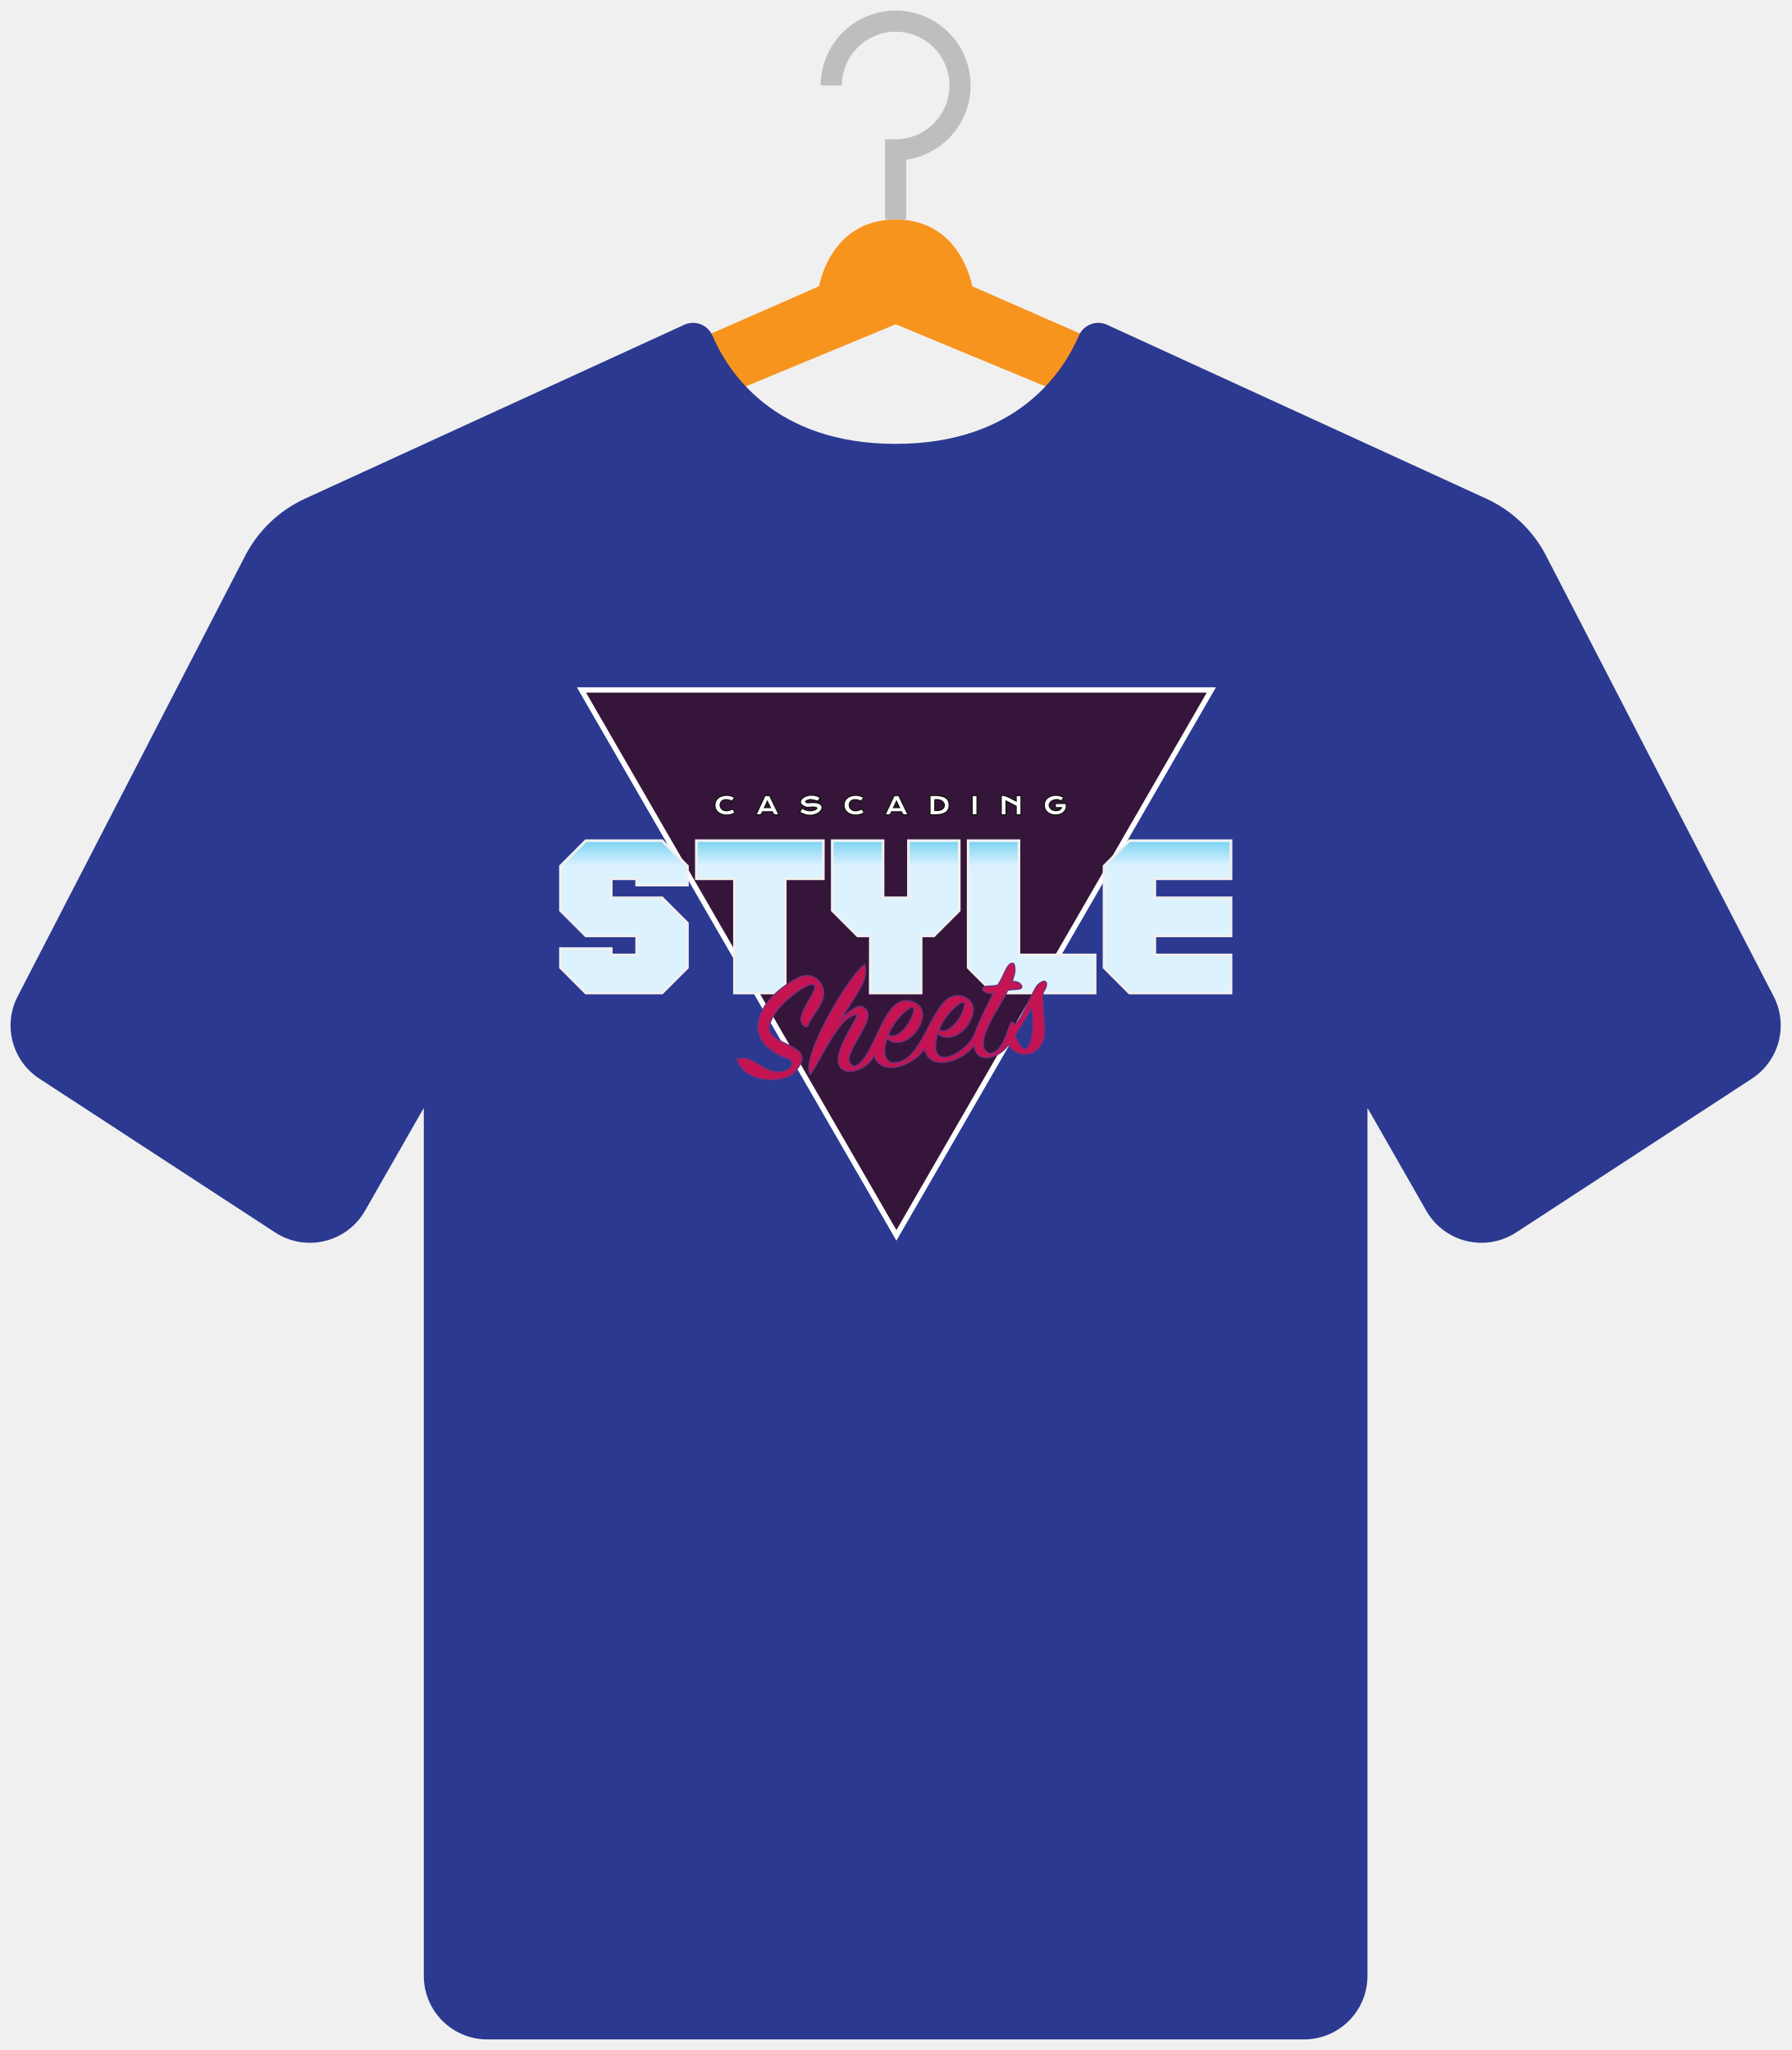
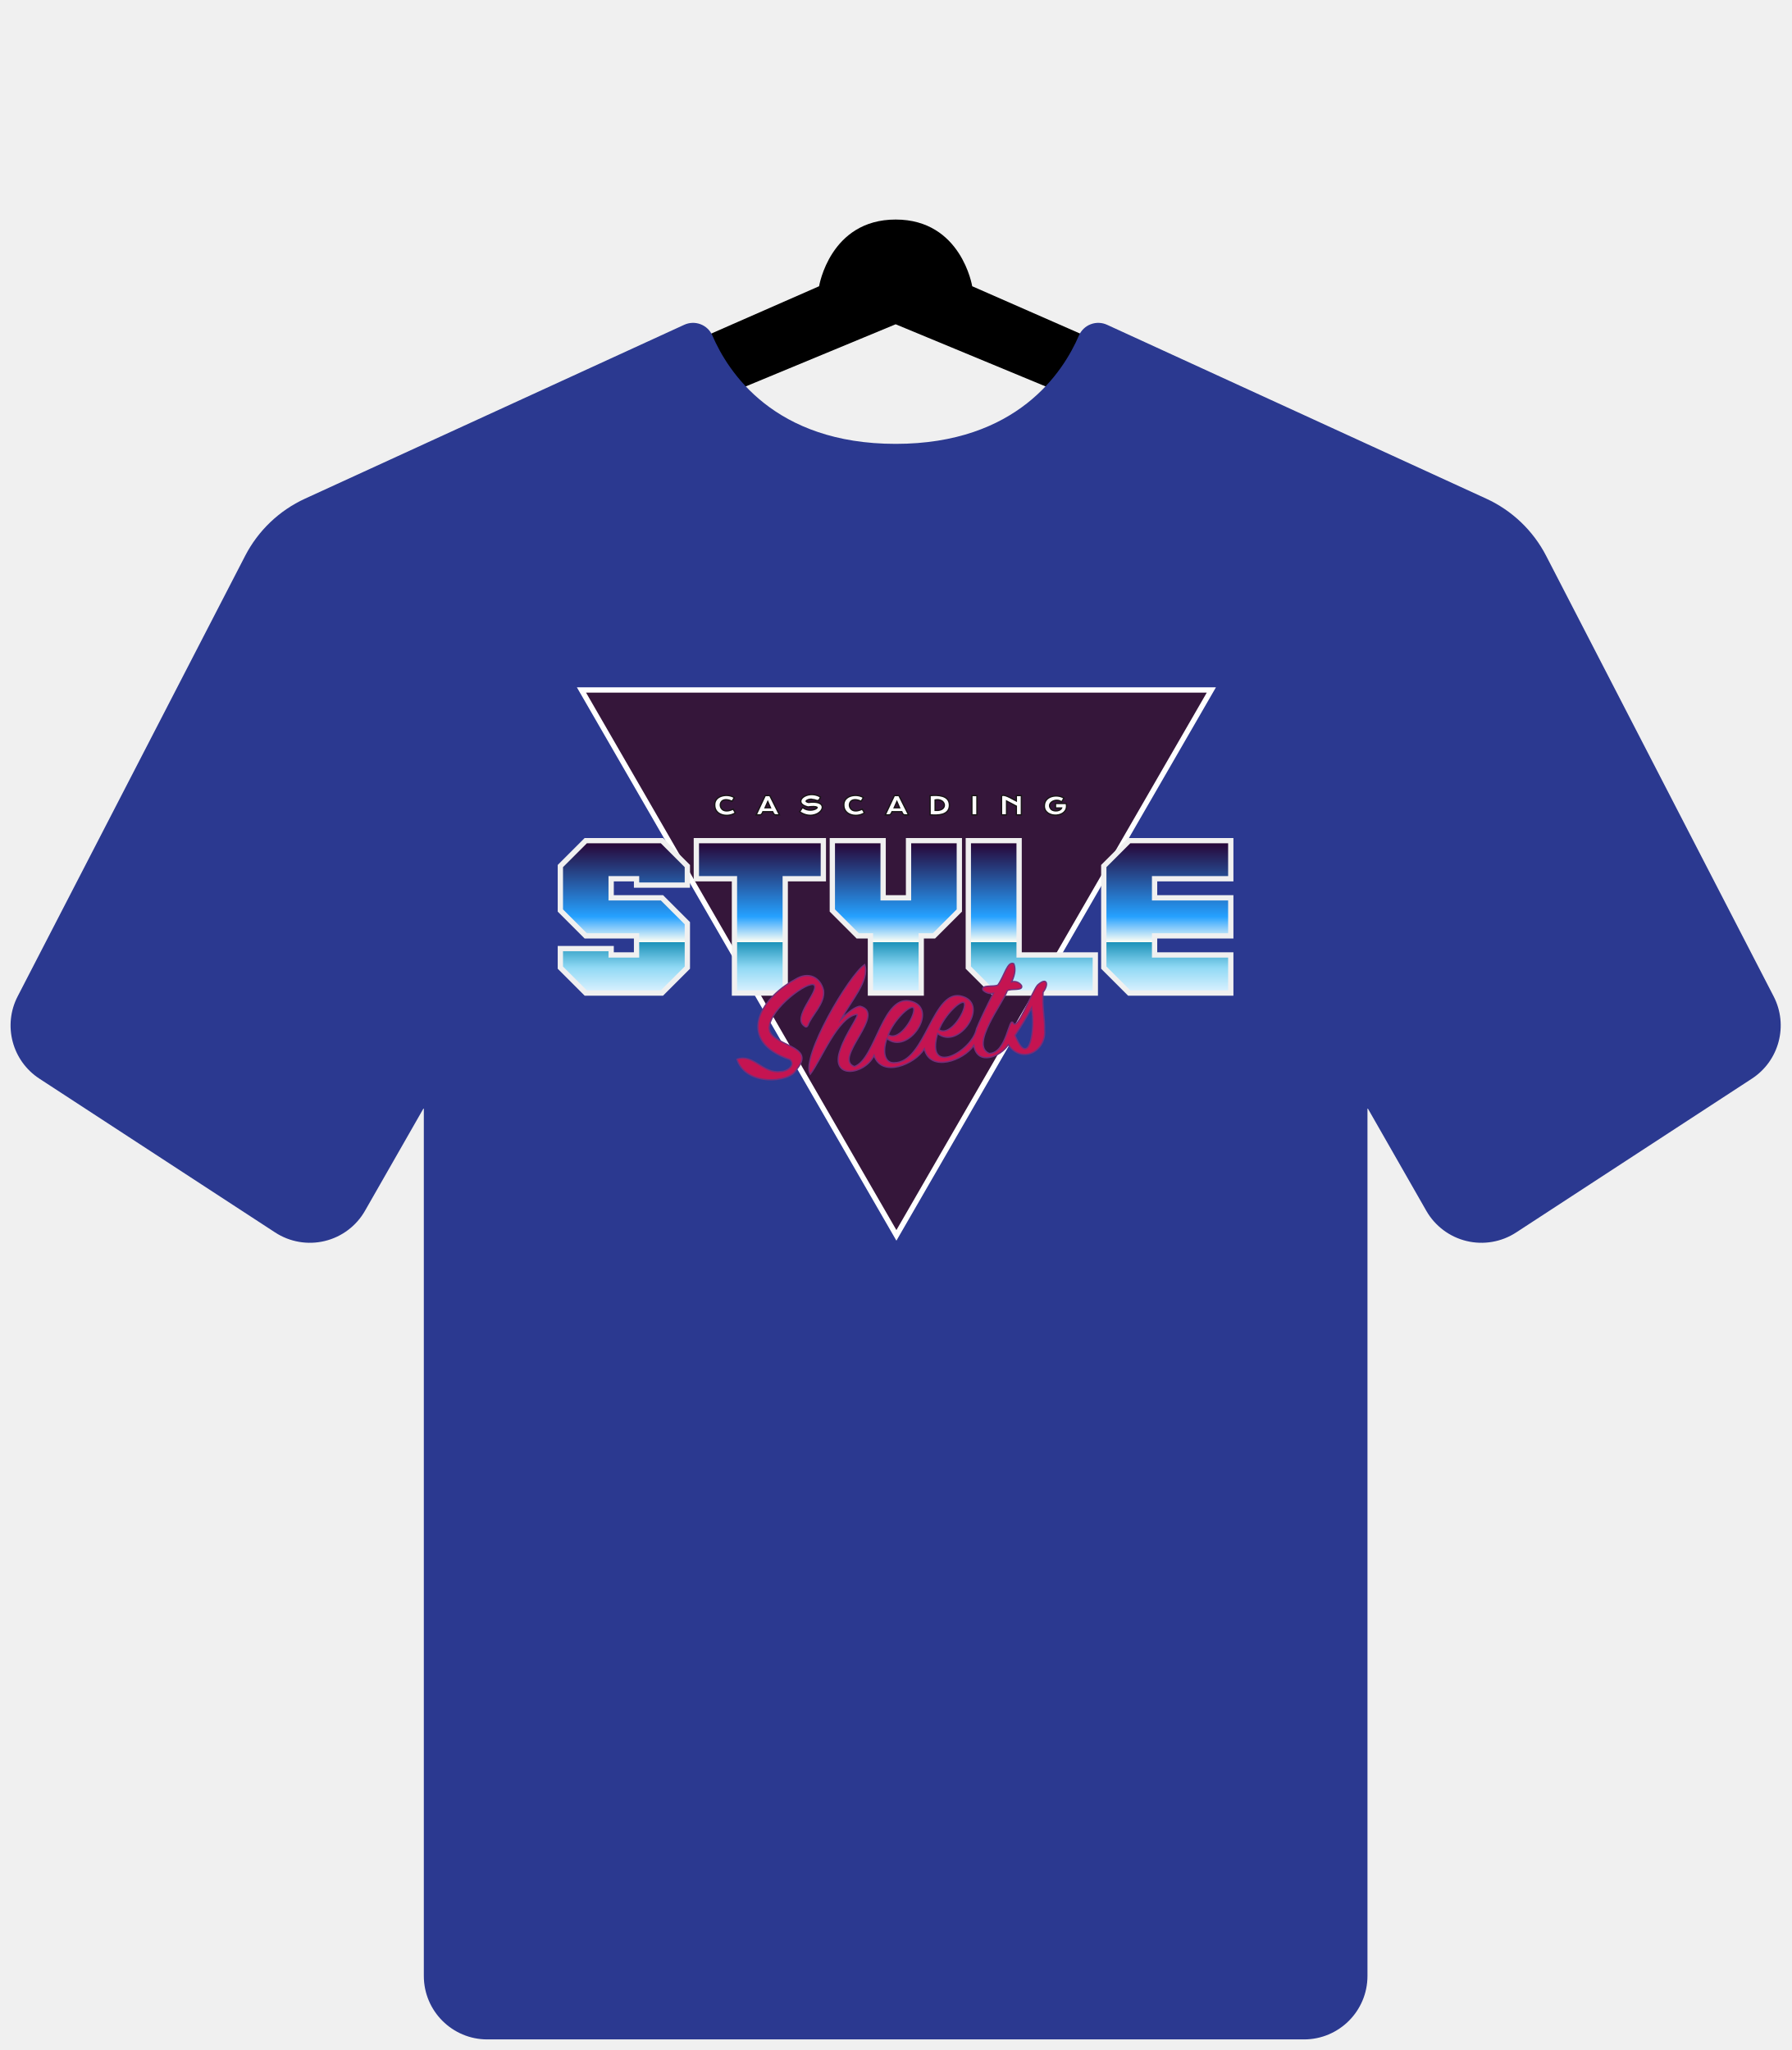
<svg xmlns="http://www.w3.org/2000/svg" width="338.53" height="387.486" viewBox="0 0 338.53 387.486" class="about__trinket about__shirt" aria-label="Custom t-shirt">
  <defs>
-     <linearGradient id="shirt-syle-grad" x1="0" y1="163.701" x2="0" y2="134.907" gradientUnits="userSpaceOnUse">
+     <linearGradient id="shirt-syle-grad" gradientUnits="userSpaceOnUse" x1="99" y1="187.657" x2="99" y2="158.863">
      <stop offset="0" stop-color="#ddf2ff" />
-       <stop offset="0.32" stop-color="#21b5e6" />
-       <stop offset="0.33" stop-color="#ffffff" />
-       <stop offset="0.5" stop-color="#25a1ff" />
+       <stop offset=".165" stop-color="#90d9f5" />
+       <stop offset=".332" stop-color="#1c92b9" />
+       <stop offset=".333" stop-color="#fffff5" />
+       <stop offset=".5" stop-color="#25a1ff" />
      <stop offset="1" stop-color="#270030" />
    </linearGradient>
  </defs>
  <g class="about__trinket-stroke--round">
    <g>
-       <g fill="none">
-         <path d="M157.102 16.163a12.163 12.163 0 1112.163 12.163v13.17" class="about__trinket-stroke" stroke-width="6" />
-         <path d="M157.102 16.163a12.163 12.163 0 1112.163 12.163v13.17" stroke="#bcbec0" stroke-width="4" />
-       </g>
-       <path d="M154.797 54.105s2.039-12.608 14.468-12.608 14.468 12.608 14.468 12.608l21.942 9.628v12.655l-36.41-15.094-36.41 15.094V63.733z" fill="#f7941d" class="about__trinket-stroke" stroke-width="2" />
+       <path d="M157.102 16.163a12.163 12.163 0 1112.163 12.163v13.17" class="about__trinket-stroke" fill="none" stroke-width="6" />
+       <path d="M154.797 54.105s2.039-12.608 14.468-12.608 14.468 12.608 14.468 12.608l21.942 9.628v12.655l-36.41-15.094-36.41 15.094V63.733z" class="about__trinket-stroke about__shirt-hanger" stroke-width="2" />
    </g>
    <path d="M335.191 188.328l-42.993-83.271a24 24 0 00-11.322-10.805l-71.648-32.857a3.983 3.983 0 00-5.326 2.02c-2.942 6.862-11.674 20.483-34.637 20.483s-31.695-13.62-34.637-20.483a3.984 3.984 0 00-5.326-2.02L57.653 94.252a24 24 0 00-11.321 10.805l-42.994 83.27a12 12 0 004.105 15.556L52 232.958a12 12 0 0016.977-4.096l11.12-19.46v164.084a12 12 0 0012 12h154.335a12 12 0 0012-12V209.402l11.12 19.46a12 12 0 0016.977 4.096l44.557-29.076a12 12 0 004.105-15.554z" fill="#2b3990" class="about__trinket-stroke about__trinket-stroke--thick" />
    <path fill="#35163a" stroke="#ffffff" stroke-miterlimit="10" d="M169.409 233.509l59.52-103.093H109.888l59.521 103.093z" />
-     <path d="M105.92 163.701l4.799-4.8h14.397l4.8 4.8v3.599h-9.599v-1.2h-4.799v3.599h9.598l4.8 4.8v8.397l-4.8 4.8h-14.397l-4.799-4.8v-3.599h9.598v1.2h4.8v-3.599h-9.599l-4.799-4.8zm49.677-4.8v7.2h-7.198v21.595h-9.598v-21.596h-7.199v-7.199zm8.886 17.997h-2.4l-4.799-4.8v-13.197h9.599v10.798h4.8v-10.798h9.597v13.198l-4.799 4.799h-2.4v10.798h-9.622zm28.082-17.997v21.596h14.397v7.199h-19.196l-4.8-4.8v-23.995zm25.682 7.2v3.598h14.397v7.199h-14.397v3.6h14.397v7.198h-19.196l-4.8-4.8v-19.195l4.8-4.8h19.196v7.2z" stroke="#f0f0f0" stroke-miterlimit="10" stroke-width=".5" fill="url(#shirt-syle-grad)" />
-     <path d="M152.715 151.854c-1.383-.235.09-1.052.798-.775.729.013 1.01.622 1.337-.288-2.355-1.296-5.128 1.067-2.248 1.725 3.837-.497.948 1.782-.965.37l-.37.562c3.234 2.017 6.32-2.206 1.448-1.594z" fill="none" stroke="#191517" stroke-miterlimit="6" stroke-width=".5" />
-     <path d="M152.715 151.854c-1.383-.235.09-1.052.798-.775.729.013 1.01.622 1.337-.288-2.355-1.296-5.128 1.067-2.248 1.725 3.837-.497.948 1.782-.965.37l-.37.562c3.234 2.017 6.32-2.206 1.448-1.594z" fill="#ffffff" />
-     <path d="M162.745 151.31l.319-.526c-1.223-.73-3.47-.322-3.445 1.39-.046 1.767 2.315 2.193 3.554 1.392l-.32-.525c-3.15 1.537-3.383-3.132-.108-1.732z" fill="none" stroke="#191517" stroke-miterlimit="6" stroke-width=".5" />
-     <path d="M162.745 151.31l.319-.526c-1.223-.73-3.47-.322-3.445 1.39-.046 1.767 2.315 2.193 3.554 1.392l-.32-.525c-3.15 1.537-3.383-3.132-.108-1.732z" fill="#ffffff" />
-     <path d="M144.645 150.485l-1.605 3.418c.715-.011.711.16.995-.575h1.997c.285.716.287.572 1.001.575l-1.653-3.418zm-.346 2.272l.72-1.553.74 1.553z" fill="none" stroke="#191517" stroke-miterlimit="6" stroke-width=".5" />
-     <path d="M144.645 150.485l-1.605 3.418c.715-.011.711.16.995-.575h1.997c.285.716.287.572 1.001.575l-1.653-3.418zm-.346 2.272l.72-1.553.74 1.553z" fill="#ffffff" />
-     <path d="M138.344 151.31l.32-.526c-1.223-.73-3.47-.322-3.445 1.39-.046 1.767 2.315 2.193 3.554 1.392l-.32-.525c-3.15 1.537-3.383-3.132-.109-1.732z" fill="none" stroke="#191517" stroke-miterlimit="6" stroke-width=".5" />
-     <path d="M138.344 151.31l.32-.526c-1.223-.73-3.47-.322-3.445 1.39-.046 1.767 2.315 2.193 3.554 1.392l-.32-.525c-3.15 1.537-3.383-3.132-.109-1.732z" fill="#ffffff" />
-     <path fill="none" stroke="#191517" stroke-miterlimit="6" stroke-width=".5" d="M183.837 150.485h.698v3.418h-.698z" />
-     <path fill="#ffffff" d="M183.837 150.485h.698v3.418h-.698z" />
-     <g>
-       <path d="M169.045 150.485l-1.605 3.418c.715-.011.711.16.995-.575h1.997c.285.716.287.572 1.001.575l-1.653-3.418zm-.346 2.272l.72-1.553.74 1.553z" fill="none" stroke="#191517" stroke-miterlimit="6" stroke-width=".5" />
-       <path d="M169.045 150.485l-1.605 3.418c.715-.011.711.16.995-.575h1.997c.285.716.287.572 1.001.575l-1.653-3.418zm-.346 2.272l.72-1.553.74 1.553z" fill="#ffffff" />
-     </g>
-     <g>
-       <path d="M201.367 151.972h-1.817v.57h1.194c-.176.934-1.57.986-2.178.464-1.25-1.296.808-2.508 1.99-1.719l.32-.525c-1.235-.695-3.422-.289-3.402 1.4-.08 2.442 4.423 2.349 3.893-.19z" fill="none" stroke="#191517" stroke-miterlimit="6" stroke-width=".5" />
-       <path d="M201.367 151.972h-1.817v.57h1.194c-.176.934-1.57.986-2.178.464-1.25-1.296.808-2.508 1.99-1.719l.32-.525c-1.235-.695-3.422-.289-3.402 1.4-.08 2.442 4.423 2.349 3.893-.19z" fill="#ffffff" />
-     </g>
-     <g>
-       <path d="M192.152 151.6c-.477-.222-2.262-1.357-2.823-1.115v3.418h.693v-2.677l2.13 1.109v1.568h.693v-3.418h-.693z" fill="none" stroke="#191517" stroke-miterlimit="6" stroke-width=".5" />
-       <path d="M192.152 151.6c-.477-.222-2.262-1.357-2.823-1.115v3.418h.693v-2.677l2.13 1.109v1.568h.693v-3.418h-.693z" fill="#ffffff" />
-     </g>
-     <g>
-       <path d="M175.863 150.485v3.418c1.322.07 3.45.081 3.403-1.723.062-1.82-2.091-1.744-3.403-1.695zm1.424 2.819h-.73v-2.216c2.224-.453 2.808 2.056.73 2.216z" fill="none" stroke="#191517" stroke-miterlimit="6" stroke-width=".5" />
-       <path d="M175.863 150.485v3.418c1.322.07 3.45.081 3.403-1.723.062-1.82-2.091-1.744-3.403-1.695zm1.424 2.819h-.73v-2.216c2.224-.453 2.808 2.056.73 2.216z" fill="#ffffff" />
-     </g>
+     <path d="M105.9 163.7l4.8-4.8h14.4l4.8 4.8v3.6h-9.6v-1.2h-4.8v3.6h9.6l4.8 4.8v8.4l-4.8 4.8h-14.4l-4.8-4.8v-3.6h9.6v1.2h4.8v-3.6h-9.6l-4.8-4.8v-8.4zm49.7-4.8v7.2h-7.2v21.6h-9.6v-21.6h-7.2v-7.2h24zm8.9 18h-2.4l-4.8-4.8v-13.2h9.6v10.8h4.8v-10.8h9.6v13.2l-4.8 4.8h-2.4v10.8h-9.6v-10.8zm28.1-18v21.6H207v7.2h-19.2l-4.8-4.8v-24h9.6zm25.6 7.2v3.6h14.4v7.2h-14.4v3.6h14.4v7.2h-19.2l-4.8-4.8v-19.2l4.8-4.8h19.2v7.2h-14.4z" fill="url(#shirt-syle-grad)" stroke="#f0f0f0" stroke-width="1" />
+     <path d="M151.3 153.4l.4-.6c1.9 1.4 4.8-.9 1-.4-2.9-.7-.1-3 2.2-1.7-.3.9-.6.3-1.3.3-.7-.3-2.2.5-.8.8 4.8-.6 1.7 3.7-1.5 1.6zm11.4-2.1l.3-.5c-1.2-.7-3.5-.3-3.4 1.4 0 1.8 2.3 2.2 3.6 1.4l-.3-.5c-3.2 1.5-3.4-3.2-.2-1.8zm-17.3-.8l1.7 3.4c-.7 0-.7.1-1-.6h-2c-.3.7-.3.6-1 .6l1.6-3.4h.7zm.4 2.3l-.7-1.6-.7 1.6h1.4zm-7.5-1.5l.3-.5c-1.2-.7-3.5-.3-3.4 1.4 0 1.8 2.3 2.2 3.6 1.4l-.3-.5c-3.2 1.5-3.4-3.2-.2-1.8zm45.5 2.6h.7v-3.4h-.7v3.4zm-14-3.4l1.7 3.4c-.7 0-.7.1-1-.6h-2c-.3.7-.3.6-1 .6l1.6-3.4h.7zm.4 2.3l-.7-1.6-.7 1.6h1.4zm31.2-.8h-1.8v.6h1.2c-.2.9-1.6 1-2.2.5-1.2-1.3.8-2.5 2-1.7l.3-.5c-1.2-.7-3.4-.3-3.4 1.4-.1 2.3 4.4 2.2 3.9-.3zm-9.2-.4c-.5-.2-2.3-1.4-2.8-1.1v3.4h.7v-2.7l2.1 1.1v1.6h.7v-3.4h-.7v1.1zm-12.9.6c0 1.8-2.1 1.8-3.4 1.7v-3.4c1.3-.1 3.4-.1 3.4 1.7zm-2.7-1.1v2.2h.7c2.1-.2 1.5-2.7-.7-2.2z" fill="#ffffff" stroke="#191517" stroke-width=".5" stroke-miterlimit="6" paint-order="stroke" />
    <path d="M152.693 193.79c-.15.285-.33.453-.659.156-2.431-1.625 2.754-6.506 1.857-7.76-1.018-.947-8.385 4.368-8.534 8.126.058 3.54 9.336 3.096 5.09 7.937-1.123 2.393-9.456 3.173-11.17-2.031 3.106-1.137 4.828 2.768 8.205 2.327 1.39.001 2.917-1.277 1.797-2.276-10.108-3.431-5.941-11.37.989-15.13 2.51-1.606 4.76-.448 5.36 2.041.353 2.528-2.285 4.718-2.935 6.61zm44.438-6.252c-.21 2.776.36 5.055.27 7.13.401 3.91-4.188 6.602-6.853 2.802-1.405 2.233-5.837 4.11-6.507.133-1.964 2.907-8.28 5.129-9.352.65-1.825 2.954-8.078 5.531-9.503 1.244-1.755 3.734-8.497 4.647-6.355-1.167.989-3.003 3.594-6.377 3.115-6.599-3.619.433-6.841 8.8-8.833 11.332-1.799-3.289 7.4-18.844 10.298-20.732 1.02 3.035-2.627 6.835-4.43 10.325 1.228-1.32 2.785-2.464 3.593-2.455 5.11 1.364-5.256 9.898-1.108 11.4 4.061-1.356 5.324-14.123 10.901-12.284 5.07 1.549-.815 10.245-4.762 6.971-.958 2.85-.24 4.666 1.348 4.597 6.07.058 7.276-14.433 12.996-12.523 5.07 1.55-.815 10.246-4.761 6.972-2.386 8.325 6.547 3.402 7.366-.884.629-1.56 1.887-4.2 3.174-6.694a2.249 2.249 0 01-1.946-.585c-.507-1.141 2.141-.557 2.814-1 1.225-1.693 1.793-4.597 2.995-4.01.33.805.33 1.794-.39 3.422a1.69 1.69 0 011.857.714c.375 1.07-1.973.47-2.694.957-.815 2.358-7.113 10.325-3.415 11.869 3.379-.044 3.702-7.277 4.552-5.724.759 1.482 3.515-5.935 4.581-7.194 1.837-1.664 2.166-.095 1.049 1.333zm-19.674 7.11c2.215 1.41 5.375-4.013 4.762-5.116-.61-.621-3.726 2.332-4.762 5.116zm-9.582.954c2.215 1.41 5.375-4.013 4.761-5.116-.61-.62-3.725 2.332-4.761 5.117zm27.07-5.062a60.197 60.197 0 01-3.114 5.161c2.744 6.674 3.883-1.497 3.114-5.16z" fill="#c51451" stroke="#742e7a" stroke-miterlimit="10" stroke-width=".25" />
  </g>
</svg>
